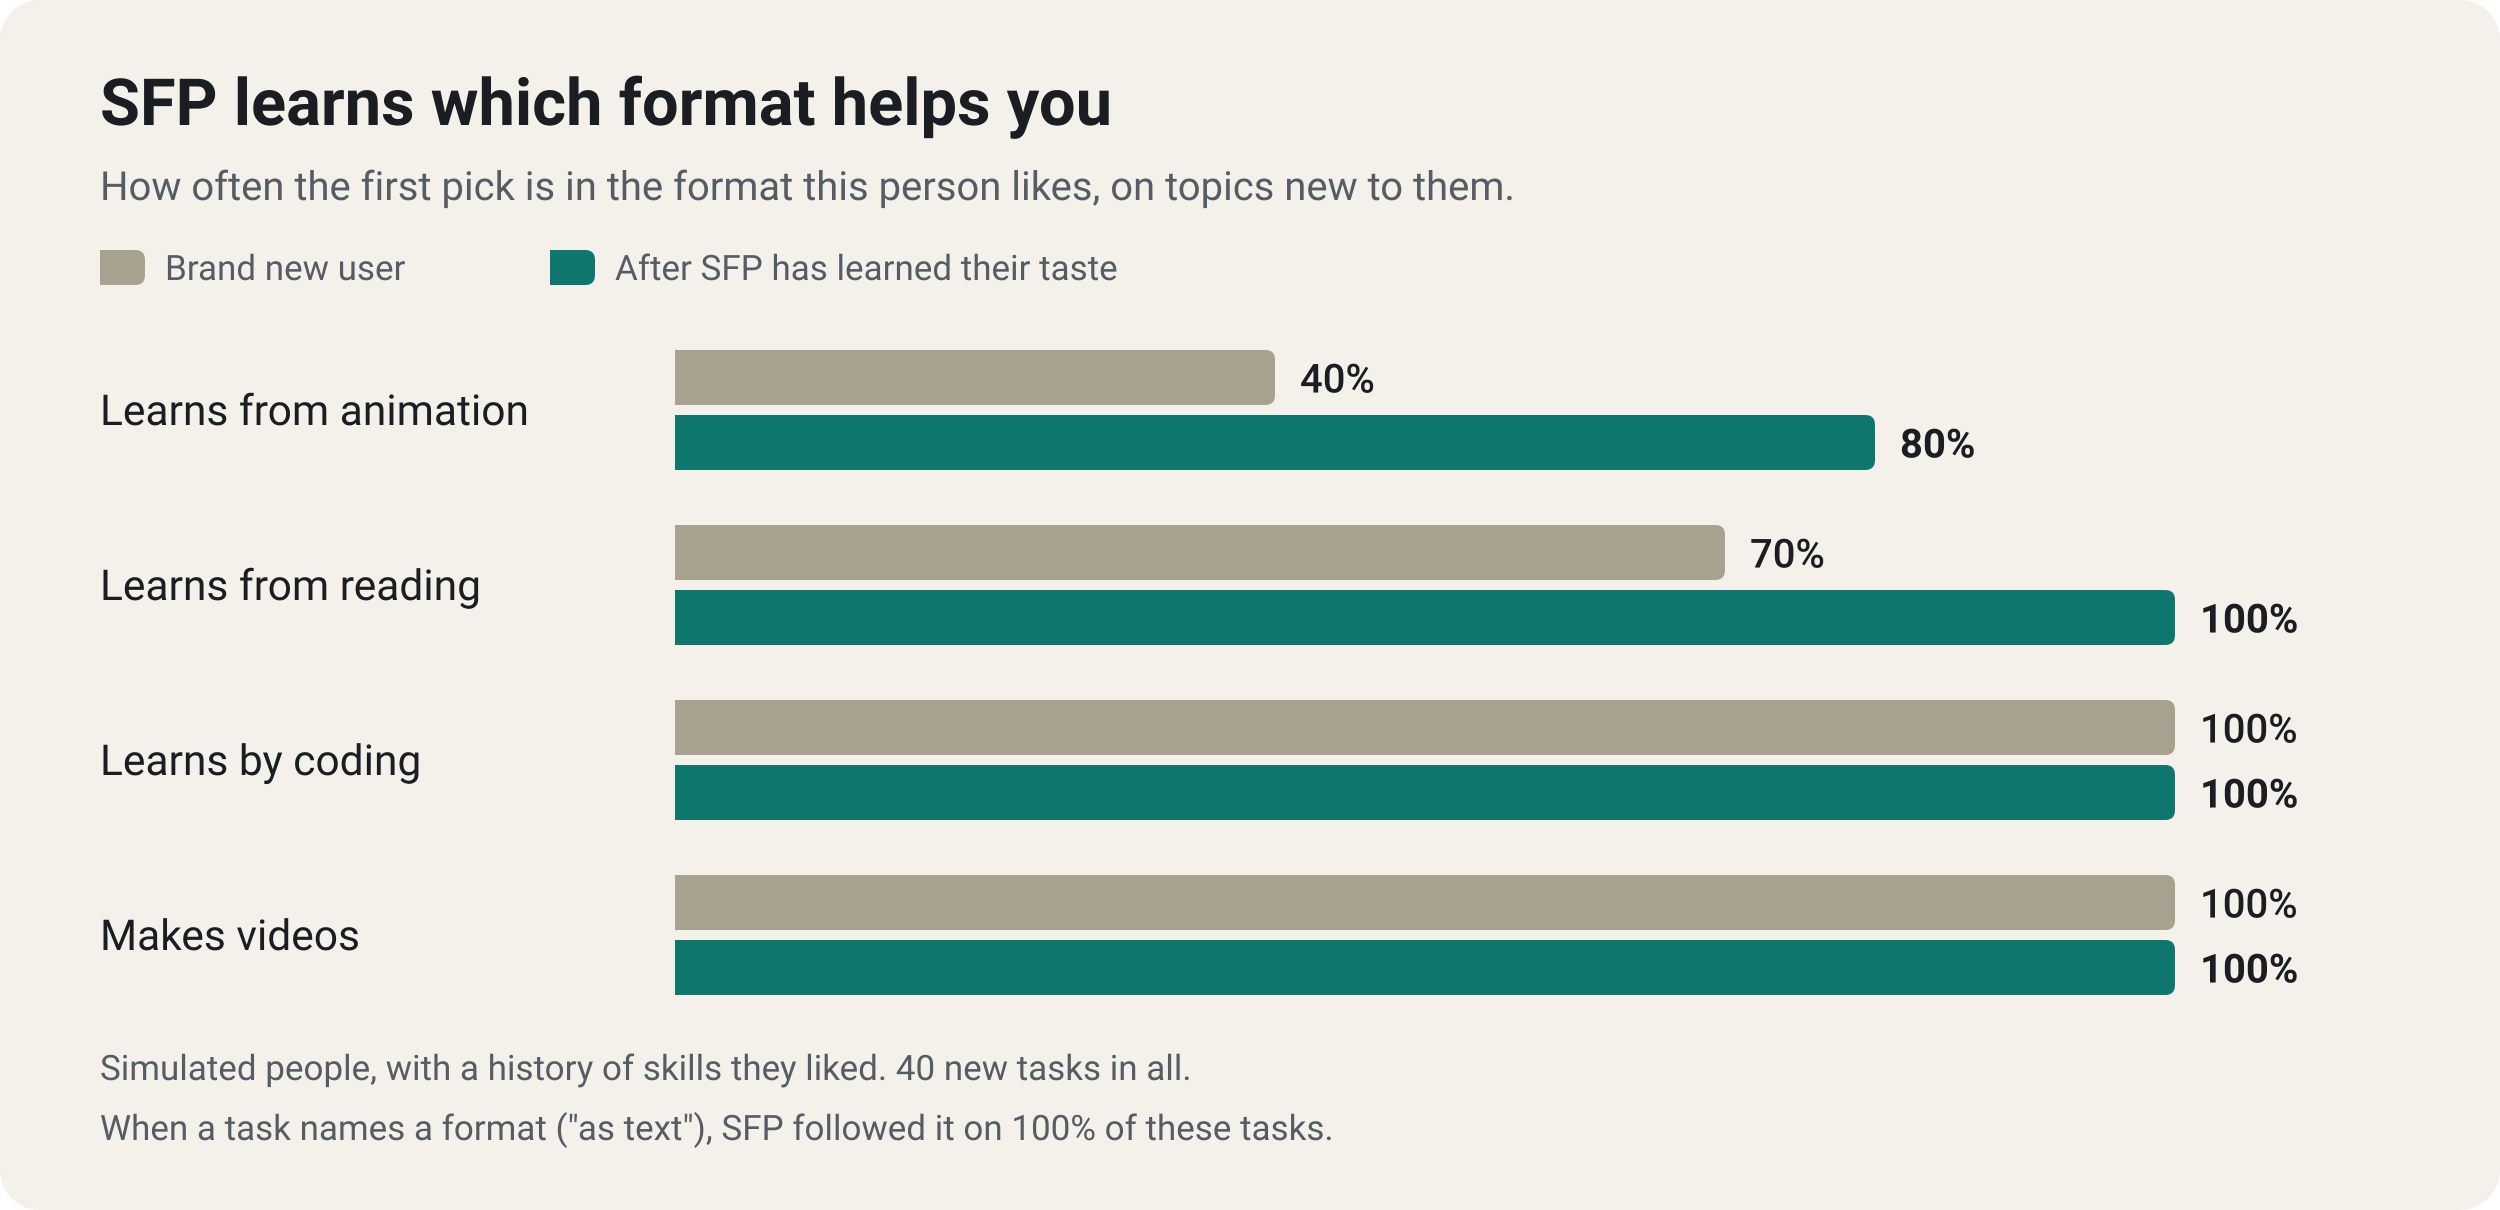
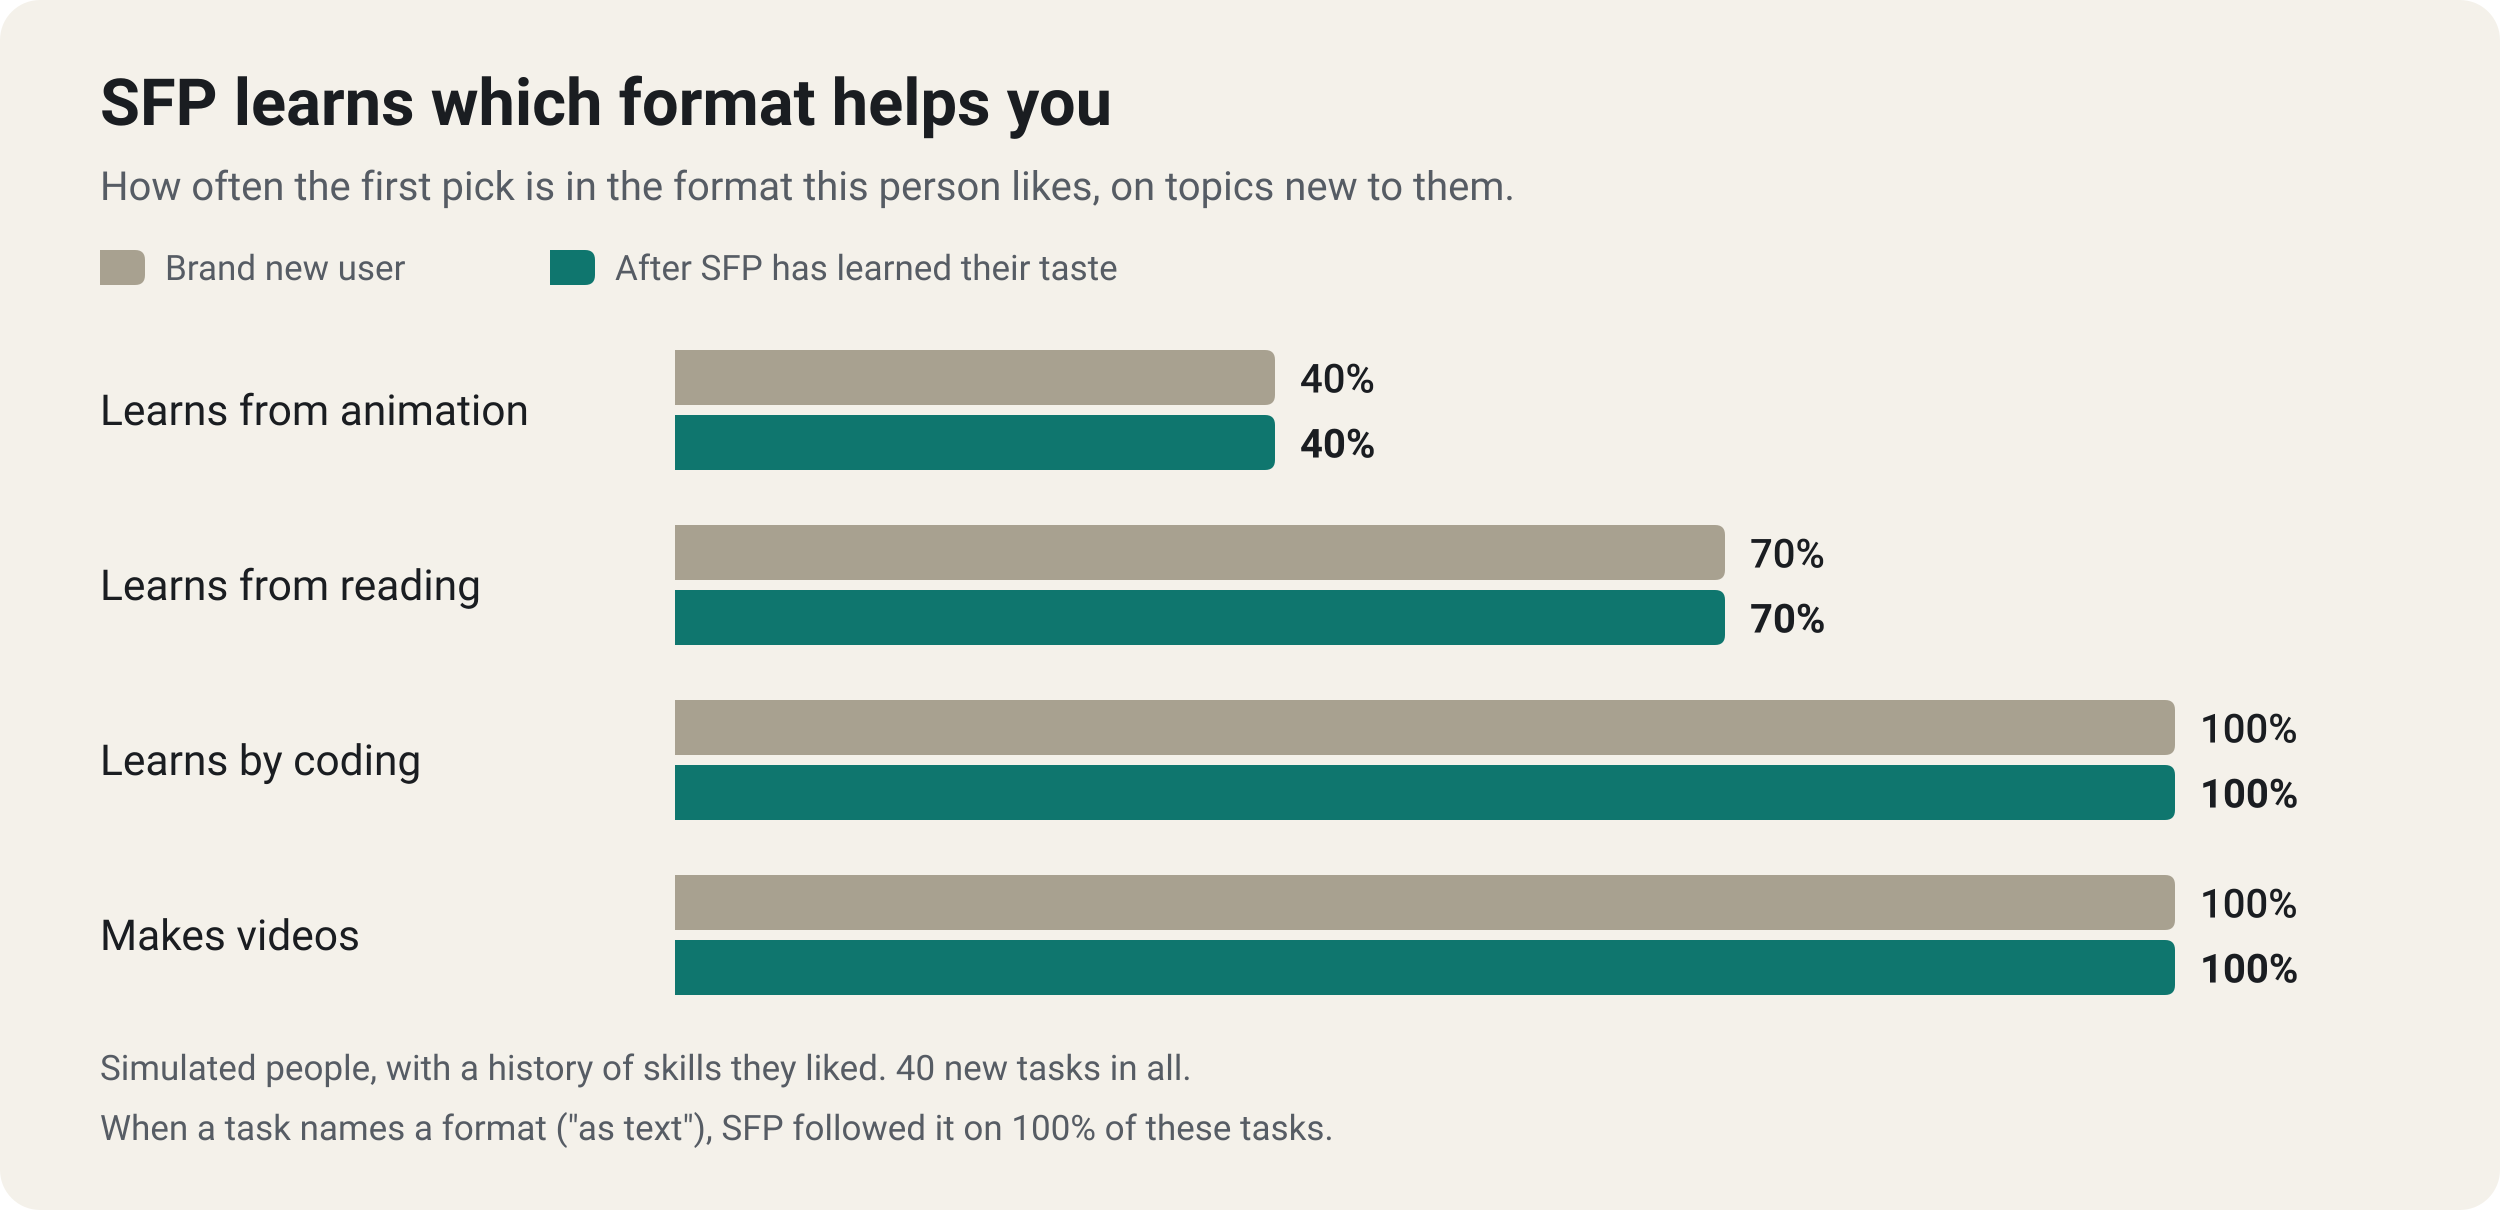
<svg xmlns="http://www.w3.org/2000/svg" width="1000" height="484" viewBox="0 0 1000 484" role="img" aria-labelledby="t d">
  <rect width="1000" height="484" rx="16" fill="#f4f1ea" />
  <text x="40" y="50" font-family="ui-sans-serif, system-ui, -apple-system, 'Segoe UI', Roboto, 'Helvetica Neue', Arial, sans-serif" font-size="26" font-weight="700" fill="#1a1d21" text-anchor="start">SFP learns which format helps you</text>
  <text x="40" y="80" font-family="ui-sans-serif, system-ui, -apple-system, 'Segoe UI', Roboto, 'Helvetica Neue', Arial, sans-serif" font-size="16" font-weight="400" fill="#565c64" text-anchor="start">How often the first pick is in the format this person likes, on topics new to them.</text>
  <path d="M40.0 100.0 H54.0 Q58.0 100.0 58.0 104.0 V110.0 Q58.0 114.0 54.0 114.0 H40.0 Z" fill="#a8a190" />
  <text x="66" y="112" font-family="ui-sans-serif, system-ui, -apple-system, 'Segoe UI', Roboto, 'Helvetica Neue', Arial, sans-serif" font-size="14" font-weight="400" fill="#565c64" text-anchor="start">Brand new user</text>
  <path d="M220.0 100.0 H234.0 Q238.0 100.0 238.0 104.0 V110.0 Q238.0 114.0 234.0 114.0 H220.0 Z" fill="#0f766e" />
  <text x="246" y="112" font-family="ui-sans-serif, system-ui, -apple-system, 'Segoe UI', Roboto, 'Helvetica Neue', Arial, sans-serif" font-size="14" font-weight="400" fill="#565c64" text-anchor="start">After SFP has learned their taste</text>
  <text x="40" y="170" font-family="ui-sans-serif, system-ui, -apple-system, 'Segoe UI', Roboto, 'Helvetica Neue', Arial, sans-serif" font-size="17" font-weight="400" fill="#1a1d21" text-anchor="start">Learns from animation</text>
  <path d="M270.0 140.0 H506.0 Q510.0 140.0 510.0 144.0 V158.0 Q510.0 162.0 506.0 162.0 H270.0 Z" fill="#a8a190" />
  <text x="520.0" y="157" font-family="ui-sans-serif, system-ui, -apple-system, 'Segoe UI', Roboto, 'Helvetica Neue', Arial, sans-serif" font-size="16" font-weight="500" fill="#1a1d21" text-anchor="start">40%</text>
-   <path d="M270.0 166.0 H746.0 Q750.0 166.0 750.0 170.0 V184.0 Q750.0 188.0 746.0 188.0 H270.0 Z" fill="#0f766e" />
-   <text x="760.0" y="183" font-family="ui-sans-serif, system-ui, -apple-system, 'Segoe UI', Roboto, 'Helvetica Neue', Arial, sans-serif" font-size="16" font-weight="700" fill="#1a1d21" text-anchor="start">80%</text>
+   <path d="M270.0 166.0 H506.0 Q510.0 166.0 510.0 170.0 V184.0 Q510.0 188.0 506.0 188.0 H270.0 Z" fill="#0f766e" />
+   <text x="520.0" y="183" font-family="ui-sans-serif, system-ui, -apple-system, 'Segoe UI', Roboto, 'Helvetica Neue', Arial, sans-serif" font-size="16" font-weight="700" fill="#1a1d21" text-anchor="start">40%</text>
  <text x="40" y="240" font-family="ui-sans-serif, system-ui, -apple-system, 'Segoe UI', Roboto, 'Helvetica Neue', Arial, sans-serif" font-size="17" font-weight="400" fill="#1a1d21" text-anchor="start">Learns from reading</text>
  <path d="M270.0 210.0 H686.0 Q690.0 210.0 690.0 214.0 V228.0 Q690.0 232.0 686.0 232.0 H270.0 Z" fill="#a8a190" />
  <text x="700.0" y="227" font-family="ui-sans-serif, system-ui, -apple-system, 'Segoe UI', Roboto, 'Helvetica Neue', Arial, sans-serif" font-size="16" font-weight="500" fill="#1a1d21" text-anchor="start">70%</text>
-   <path d="M270.0 236.0 H866.0 Q870.0 236.0 870.0 240.0 V254.0 Q870.0 258.0 866.0 258.0 H270.0 Z" fill="#0f766e" />
-   <text x="880.0" y="253" font-family="ui-sans-serif, system-ui, -apple-system, 'Segoe UI', Roboto, 'Helvetica Neue', Arial, sans-serif" font-size="16" font-weight="700" fill="#1a1d21" text-anchor="start">100%</text>
+   <path d="M270.0 236.0 H686.0 Q690.0 236.0 690.0 240.0 V254.0 Q690.0 258.0 686.0 258.0 H270.0 Z" fill="#0f766e" />
+   <text x="700.0" y="253" font-family="ui-sans-serif, system-ui, -apple-system, 'Segoe UI', Roboto, 'Helvetica Neue', Arial, sans-serif" font-size="16" font-weight="700" fill="#1a1d21" text-anchor="start">70%</text>
  <text x="40" y="310" font-family="ui-sans-serif, system-ui, -apple-system, 'Segoe UI', Roboto, 'Helvetica Neue', Arial, sans-serif" font-size="17" font-weight="400" fill="#1a1d21" text-anchor="start">Learns by coding</text>
  <path d="M270.0 280.0 H866.0 Q870.0 280.0 870.0 284.0 V298.0 Q870.0 302.0 866.0 302.0 H270.0 Z" fill="#a8a190" />
  <text x="880.0" y="297" font-family="ui-sans-serif, system-ui, -apple-system, 'Segoe UI', Roboto, 'Helvetica Neue', Arial, sans-serif" font-size="16" font-weight="500" fill="#1a1d21" text-anchor="start">100%</text>
  <path d="M270.0 306.0 H866.0 Q870.0 306.0 870.0 310.0 V324.0 Q870.0 328.0 866.0 328.0 H270.0 Z" fill="#0f766e" />
  <text x="880.0" y="323" font-family="ui-sans-serif, system-ui, -apple-system, 'Segoe UI', Roboto, 'Helvetica Neue', Arial, sans-serif" font-size="16" font-weight="700" fill="#1a1d21" text-anchor="start">100%</text>
  <text x="40" y="380" font-family="ui-sans-serif, system-ui, -apple-system, 'Segoe UI', Roboto, 'Helvetica Neue', Arial, sans-serif" font-size="17" font-weight="400" fill="#1a1d21" text-anchor="start">Makes videos</text>
  <path d="M270.0 350.0 H866.0 Q870.0 350.0 870.0 354.0 V368.0 Q870.0 372.0 866.0 372.0 H270.0 Z" fill="#a8a190" />
  <text x="880.0" y="367" font-family="ui-sans-serif, system-ui, -apple-system, 'Segoe UI', Roboto, 'Helvetica Neue', Arial, sans-serif" font-size="16" font-weight="500" fill="#1a1d21" text-anchor="start">100%</text>
  <path d="M270.0 376.0 H866.0 Q870.0 376.0 870.0 380.0 V394.0 Q870.0 398.0 866.0 398.0 H270.0 Z" fill="#0f766e" />
  <text x="880.0" y="393" font-family="ui-sans-serif, system-ui, -apple-system, 'Segoe UI', Roboto, 'Helvetica Neue', Arial, sans-serif" font-size="16" font-weight="700" fill="#1a1d21" text-anchor="start">100%</text>
  <text x="40" y="432" font-family="ui-sans-serif, system-ui, -apple-system, 'Segoe UI', Roboto, 'Helvetica Neue', Arial, sans-serif" font-size="14" font-weight="400" fill="#565c64" text-anchor="start">Simulated people, with a history of skills they liked. 40 new tasks in all.</text>
  <text x="40" y="456" font-family="ui-sans-serif, system-ui, -apple-system, 'Segoe UI', Roboto, 'Helvetica Neue', Arial, sans-serif" font-size="14" font-weight="400" fill="#565c64" text-anchor="start">When a task names a format ("as text"), SFP followed it on 100% of these tasks.</text>
</svg>
